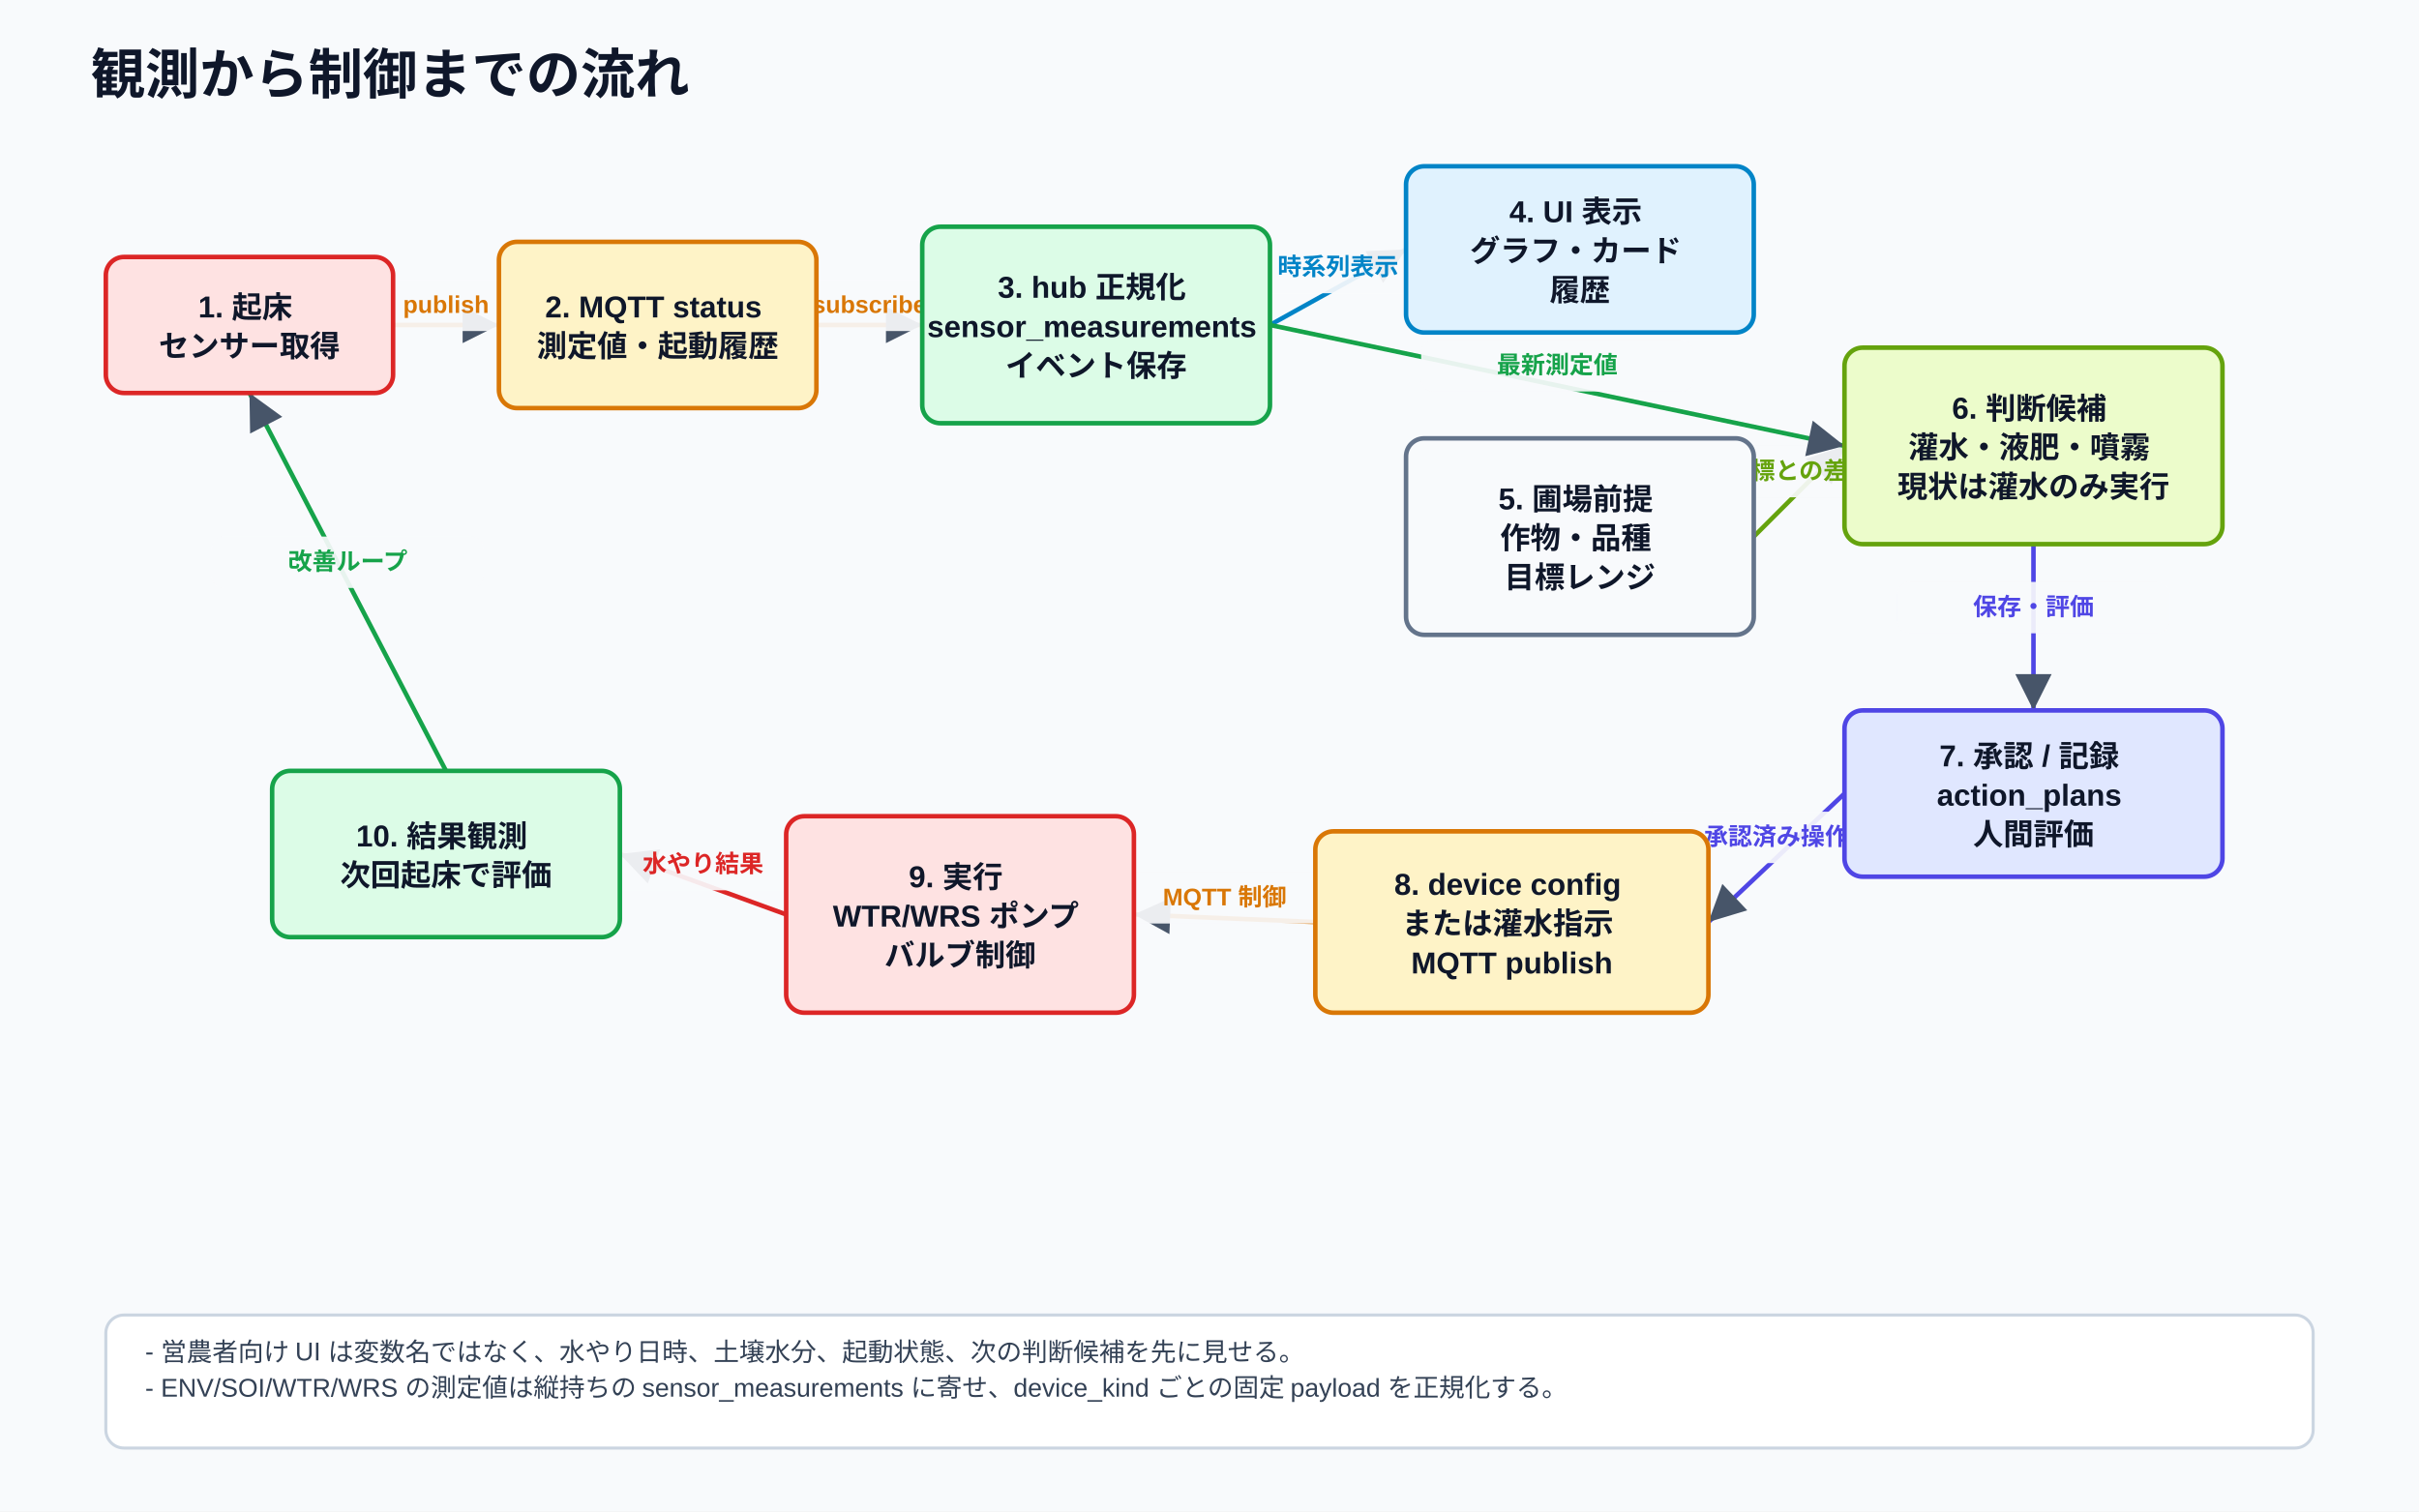
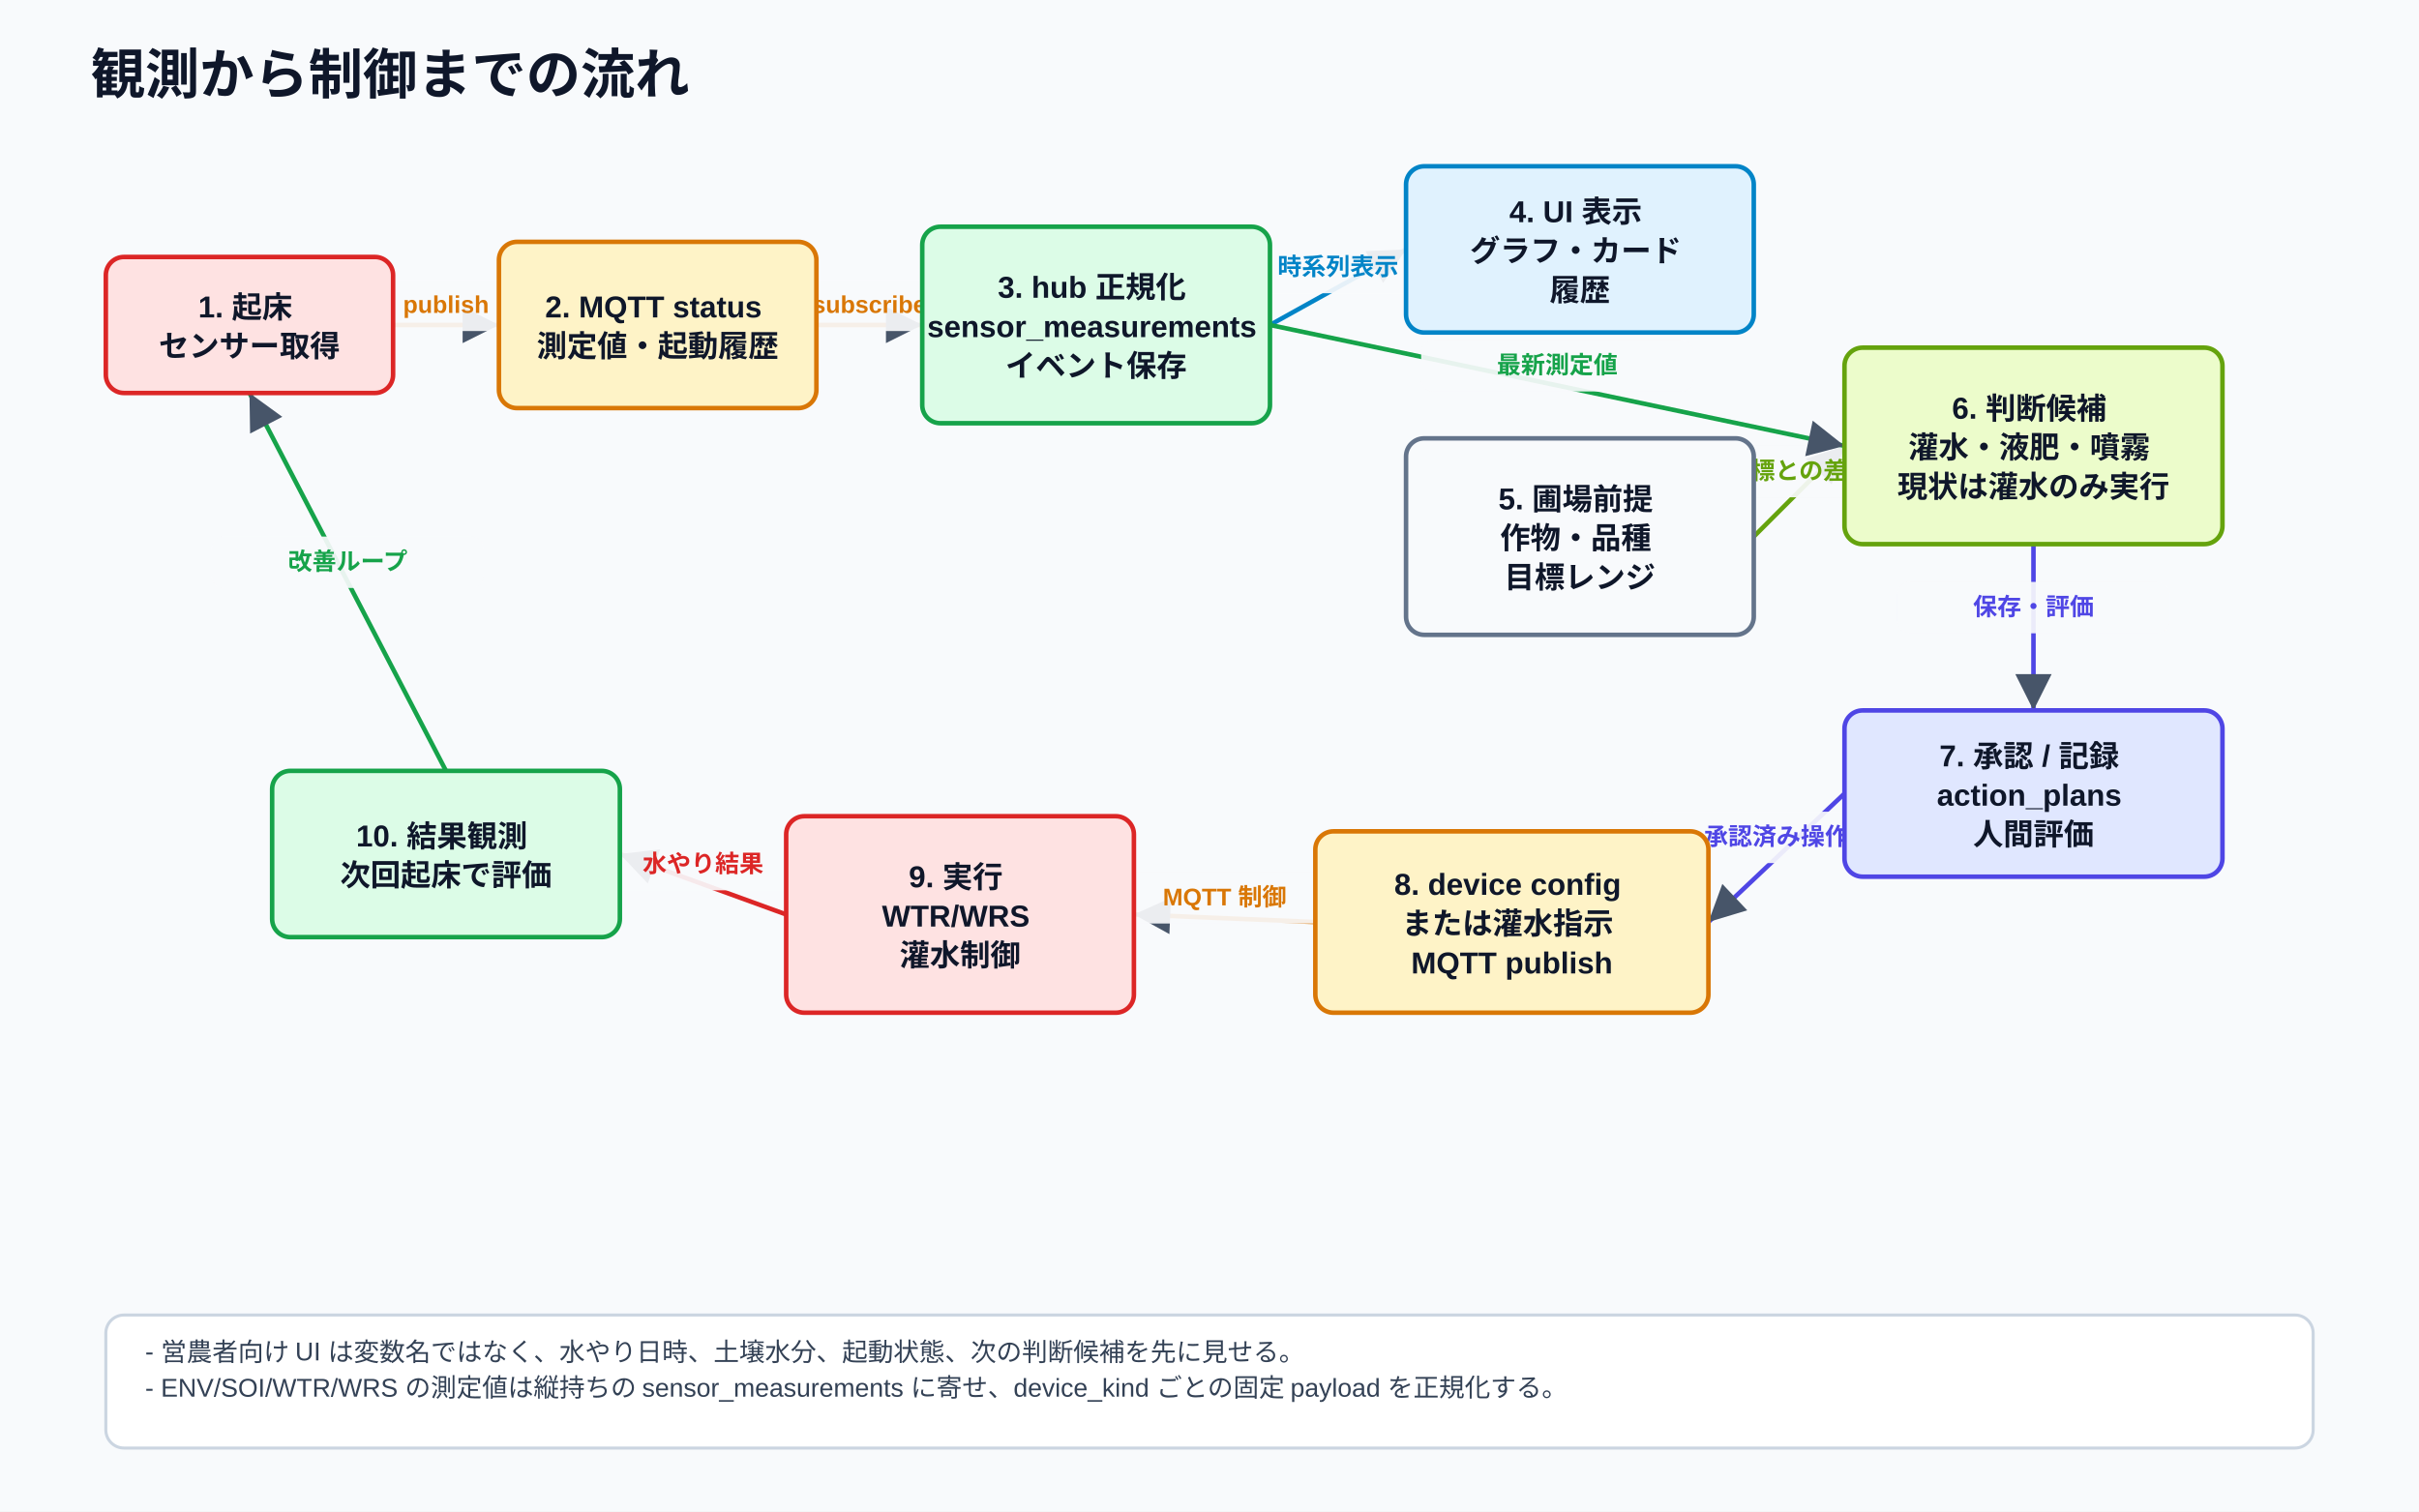
<svg xmlns="http://www.w3.org/2000/svg" width="1600" height="1000" viewBox="0 0 1600 1000">
  <defs>
    <marker id="arrow" markerWidth="12" markerHeight="12" refX="10" refY="6" orient="auto" markerUnits="strokeWidth">
      <path d="M2,2 L10,6 L2,10 Z" fill="#475569" />
    </marker>
  </defs>
  <rect width="100%" height="100%" fill="#f8fafc" />
  <text x="60" y="62" font-family="Arial, sans-serif" font-size="36" font-weight="700" fill="#0f172a">観測から制御までの流れ</text>
  <line x1="260" y1="215" x2="330" y2="215" stroke="#d97706" stroke-width="3" marker-end="url(#arrow)" />
  <rect x="205" y="185" width="180" height="34" rx="8" fill="#f8fafc" fill-opacity="0.92" />
  <text x="295" y="207" text-anchor="middle" font-family="Arial, sans-serif" font-size="16" font-weight="700" fill="#d97706">publish</text>
  <line x1="540" y1="215" x2="610" y2="215" stroke="#d97706" stroke-width="3" marker-end="url(#arrow)" />
  <rect x="485" y="185" width="180" height="34" rx="8" fill="#f8fafc" fill-opacity="0.92" />
  <text x="575" y="207" text-anchor="middle" font-family="Arial, sans-serif" font-size="16" font-weight="700" fill="#d97706">subscribe</text>
  <line x1="840" y1="215" x2="930" y2="165" stroke="#0284c7" stroke-width="3" marker-end="url(#arrow)" />
  <rect x="795" y="160" width="180" height="34" rx="8" fill="#f8fafc" fill-opacity="0.92" />
  <text x="885" y="182" text-anchor="middle" font-family="Arial, sans-serif" font-size="16" font-weight="700" fill="#0284c7">時系列表示</text>
  <line x1="1160" y1="355" x2="1220" y2="295" stroke="#65a30d" stroke-width="3" marker-end="url(#arrow)" />
  <rect x="1100" y="295" width="180" height="34" rx="8" fill="#f8fafc" fill-opacity="0.92" />
  <text x="1190" y="317" text-anchor="middle" font-family="Arial, sans-serif" font-size="16" font-weight="700" fill="#65a30d">目標との差分</text>
  <line x1="840" y1="215" x2="1220" y2="295" stroke="#16a34a" stroke-width="3" marker-end="url(#arrow)" />
  <rect x="940" y="225" width="180" height="34" rx="8" fill="#f8fafc" fill-opacity="0.92" />
  <text x="1030" y="247" text-anchor="middle" font-family="Arial, sans-serif" font-size="16" font-weight="700" fill="#16a34a">最新測定値</text>
  <line x1="1345" y1="360" x2="1345" y2="470" stroke="#4f46e5" stroke-width="3" marker-end="url(#arrow)" />
  <rect x="1255" y="385" width="180" height="34" rx="8" fill="#f8fafc" fill-opacity="0.92" />
  <text x="1345" y="407" text-anchor="middle" font-family="Arial, sans-serif" font-size="16" font-weight="700" fill="#4f46e5">保存・評価</text>
  <line x1="1220" y1="525" x2="1130" y2="610" stroke="#4f46e5" stroke-width="3" marker-end="url(#arrow)" />
  <rect x="1085" y="537" width="180" height="34" rx="8" fill="#f8fafc" fill-opacity="0.92" />
  <text x="1175" y="559" text-anchor="middle" font-family="Arial, sans-serif" font-size="16" font-weight="700" fill="#4f46e5">承認済み操作</text>
  <line x1="870" y1="610" x2="750" y2="605" stroke="#d97706" stroke-width="3" marker-end="url(#arrow)" />
  <rect x="720" y="577" width="180" height="34" rx="8" fill="#f8fafc" fill-opacity="0.92" />
  <text x="810" y="599" text-anchor="middle" font-family="Arial, sans-serif" font-size="16" font-weight="700" fill="#d97706">MQTT 制御</text>
  <line x1="520" y1="605" x2="410" y2="565" stroke="#dc2626" stroke-width="3" marker-end="url(#arrow)" />
  <rect x="375" y="555" width="180" height="34" rx="8" fill="#f8fafc" fill-opacity="0.92" />
  <text x="465" y="577" text-anchor="middle" font-family="Arial, sans-serif" font-size="16" font-weight="700" fill="#dc2626">水やり結果</text>
  <line x1="295" y1="510" x2="165" y2="260" stroke="#16a34a" stroke-width="3" marker-end="url(#arrow)" />
  <rect x="140" y="355" width="180" height="34" rx="8" fill="#f8fafc" fill-opacity="0.92" />
  <text x="230" y="377" text-anchor="middle" font-family="Arial, sans-serif" font-size="16" font-weight="700" fill="#16a34a">改善ループ</text>
  <rect x="70" y="170" width="190" height="90" rx="12" fill="#fee2e2" stroke="#dc2626" stroke-width="3" />
  <text text-anchor="middle" font-family="Arial, sans-serif" font-size="20" font-weight="700" fill="#0f172a">
    <tspan x="165" y="210">1. 起床</tspan>
    <tspan x="165" y="236">センサー取得</tspan>
  </text>
  <rect x="330" y="160" width="210" height="110" rx="12" fill="#fef3c7" stroke="#d97706" stroke-width="3" />
  <text text-anchor="middle" font-family="Arial, sans-serif" font-size="20" font-weight="700" fill="#0f172a">
    <tspan x="435" y="210">2. MQTT status</tspan>
    <tspan x="435" y="236">測定値・起動履歴</tspan>
  </text>
  <rect x="610" y="150" width="230" height="130" rx="12" fill="#dcfce7" stroke="#16a34a" stroke-width="3" />
  <text text-anchor="middle" font-family="Arial, sans-serif" font-size="20" font-weight="700" fill="#0f172a">
    <tspan x="725" y="197">3. hub 正規化</tspan>
    <tspan x="725" y="223">sensor_measurements</tspan>
    <tspan x="725" y="249">イベント保存</tspan>
  </text>
  <rect x="930" y="110" width="230" height="110" rx="12" fill="#e0f2fe" stroke="#0284c7" stroke-width="3" />
  <text text-anchor="middle" font-family="Arial, sans-serif" font-size="20" font-weight="700" fill="#0f172a">
    <tspan x="1045" y="147">4. UI 表示</tspan>
    <tspan x="1045" y="173">グラフ・カード</tspan>
    <tspan x="1045" y="199">履歴</tspan>
  </text>
  <rect x="930" y="290" width="230" height="130" rx="12" fill="#f8fafc" stroke="#64748b" stroke-width="3" />
  <text text-anchor="middle" font-family="Arial, sans-serif" font-size="20" font-weight="700" fill="#0f172a">
    <tspan x="1045" y="337">5. 圃場前提</tspan>
    <tspan x="1045" y="363">作物・品種</tspan>
    <tspan x="1045" y="389">目標レンジ</tspan>
  </text>
  <rect x="1220" y="230" width="250" height="130" rx="12" fill="#ecfccb" stroke="#65a30d" stroke-width="3" />
  <text text-anchor="middle" font-family="Arial, sans-serif" font-size="20" font-weight="700" fill="#0f172a">
    <tspan x="1345" y="277">6. 判断候補</tspan>
    <tspan x="1345" y="303">灌水・液肥・噴霧</tspan>
    <tspan x="1345" y="329">現状は灌水のみ実行</tspan>
  </text>
  <rect x="1220" y="470" width="250" height="110" rx="12" fill="#e0e7ff" stroke="#4f46e5" stroke-width="3" />
  <text text-anchor="middle" font-family="Arial, sans-serif" font-size="20" font-weight="700" fill="#0f172a">
    <tspan x="1345" y="507">7. 承認 / 記録</tspan>
    <tspan x="1345" y="533">action_plans</tspan>
    <tspan x="1345" y="559">人間評価</tspan>
  </text>
  <rect x="870" y="550" width="260" height="120" rx="12" fill="#fef3c7" stroke="#d97706" stroke-width="3" />
  <text text-anchor="middle" font-family="Arial, sans-serif" font-size="20" font-weight="700" fill="#0f172a">
    <tspan x="1000" y="592">8. device config</tspan>
    <tspan x="1000" y="618">または灌水指示</tspan>
    <tspan x="1000" y="644">MQTT publish</tspan>
  </text>
  <rect x="520" y="540" width="230" height="130" rx="12" fill="#fee2e2" stroke="#dc2626" stroke-width="3" />
  <text text-anchor="middle" font-family="Arial, sans-serif" font-size="20" font-weight="700" fill="#0f172a">
    <tspan x="635" y="587">9. 実行</tspan>
-     <tspan x="635" y="613">WTR/WRS ポンプ</tspan>
-     <tspan x="635" y="639">バルブ制御</tspan>
+     <tspan x="635" y="613">WTR/WRS</tspan>
+     <tspan x="635" y="639">灌水制御</tspan>
  </text>
  <rect x="180" y="510" width="230" height="110" rx="12" fill="#dcfce7" stroke="#16a34a" stroke-width="3" />
  <text text-anchor="middle" font-family="Arial, sans-serif" font-size="20" font-weight="700" fill="#0f172a">
    <tspan x="295" y="560">10. 結果観測</tspan>
    <tspan x="295" y="586">次回起床で評価</tspan>
  </text>
  <rect x="70" y="870" width="1460" height="88" rx="12" fill="#ffffff" stroke="#cbd5e1" stroke-width="2" />
  <text x="96" y="900" font-family="Arial, sans-serif" font-size="17" fill="#334155">- 営農者向け UI は変数名ではなく、水やり日時、土壌水分、起動状態、次の判断候補を先に見せる。</text>
  <text x="96" y="924" font-family="Arial, sans-serif" font-size="17" fill="#334155">- ENV/SOI/WTR/WRS の測定値は縦持ちの sensor_measurements に寄せ、device_kind ごとの固定 payload を正規化する。</text>
</svg>
